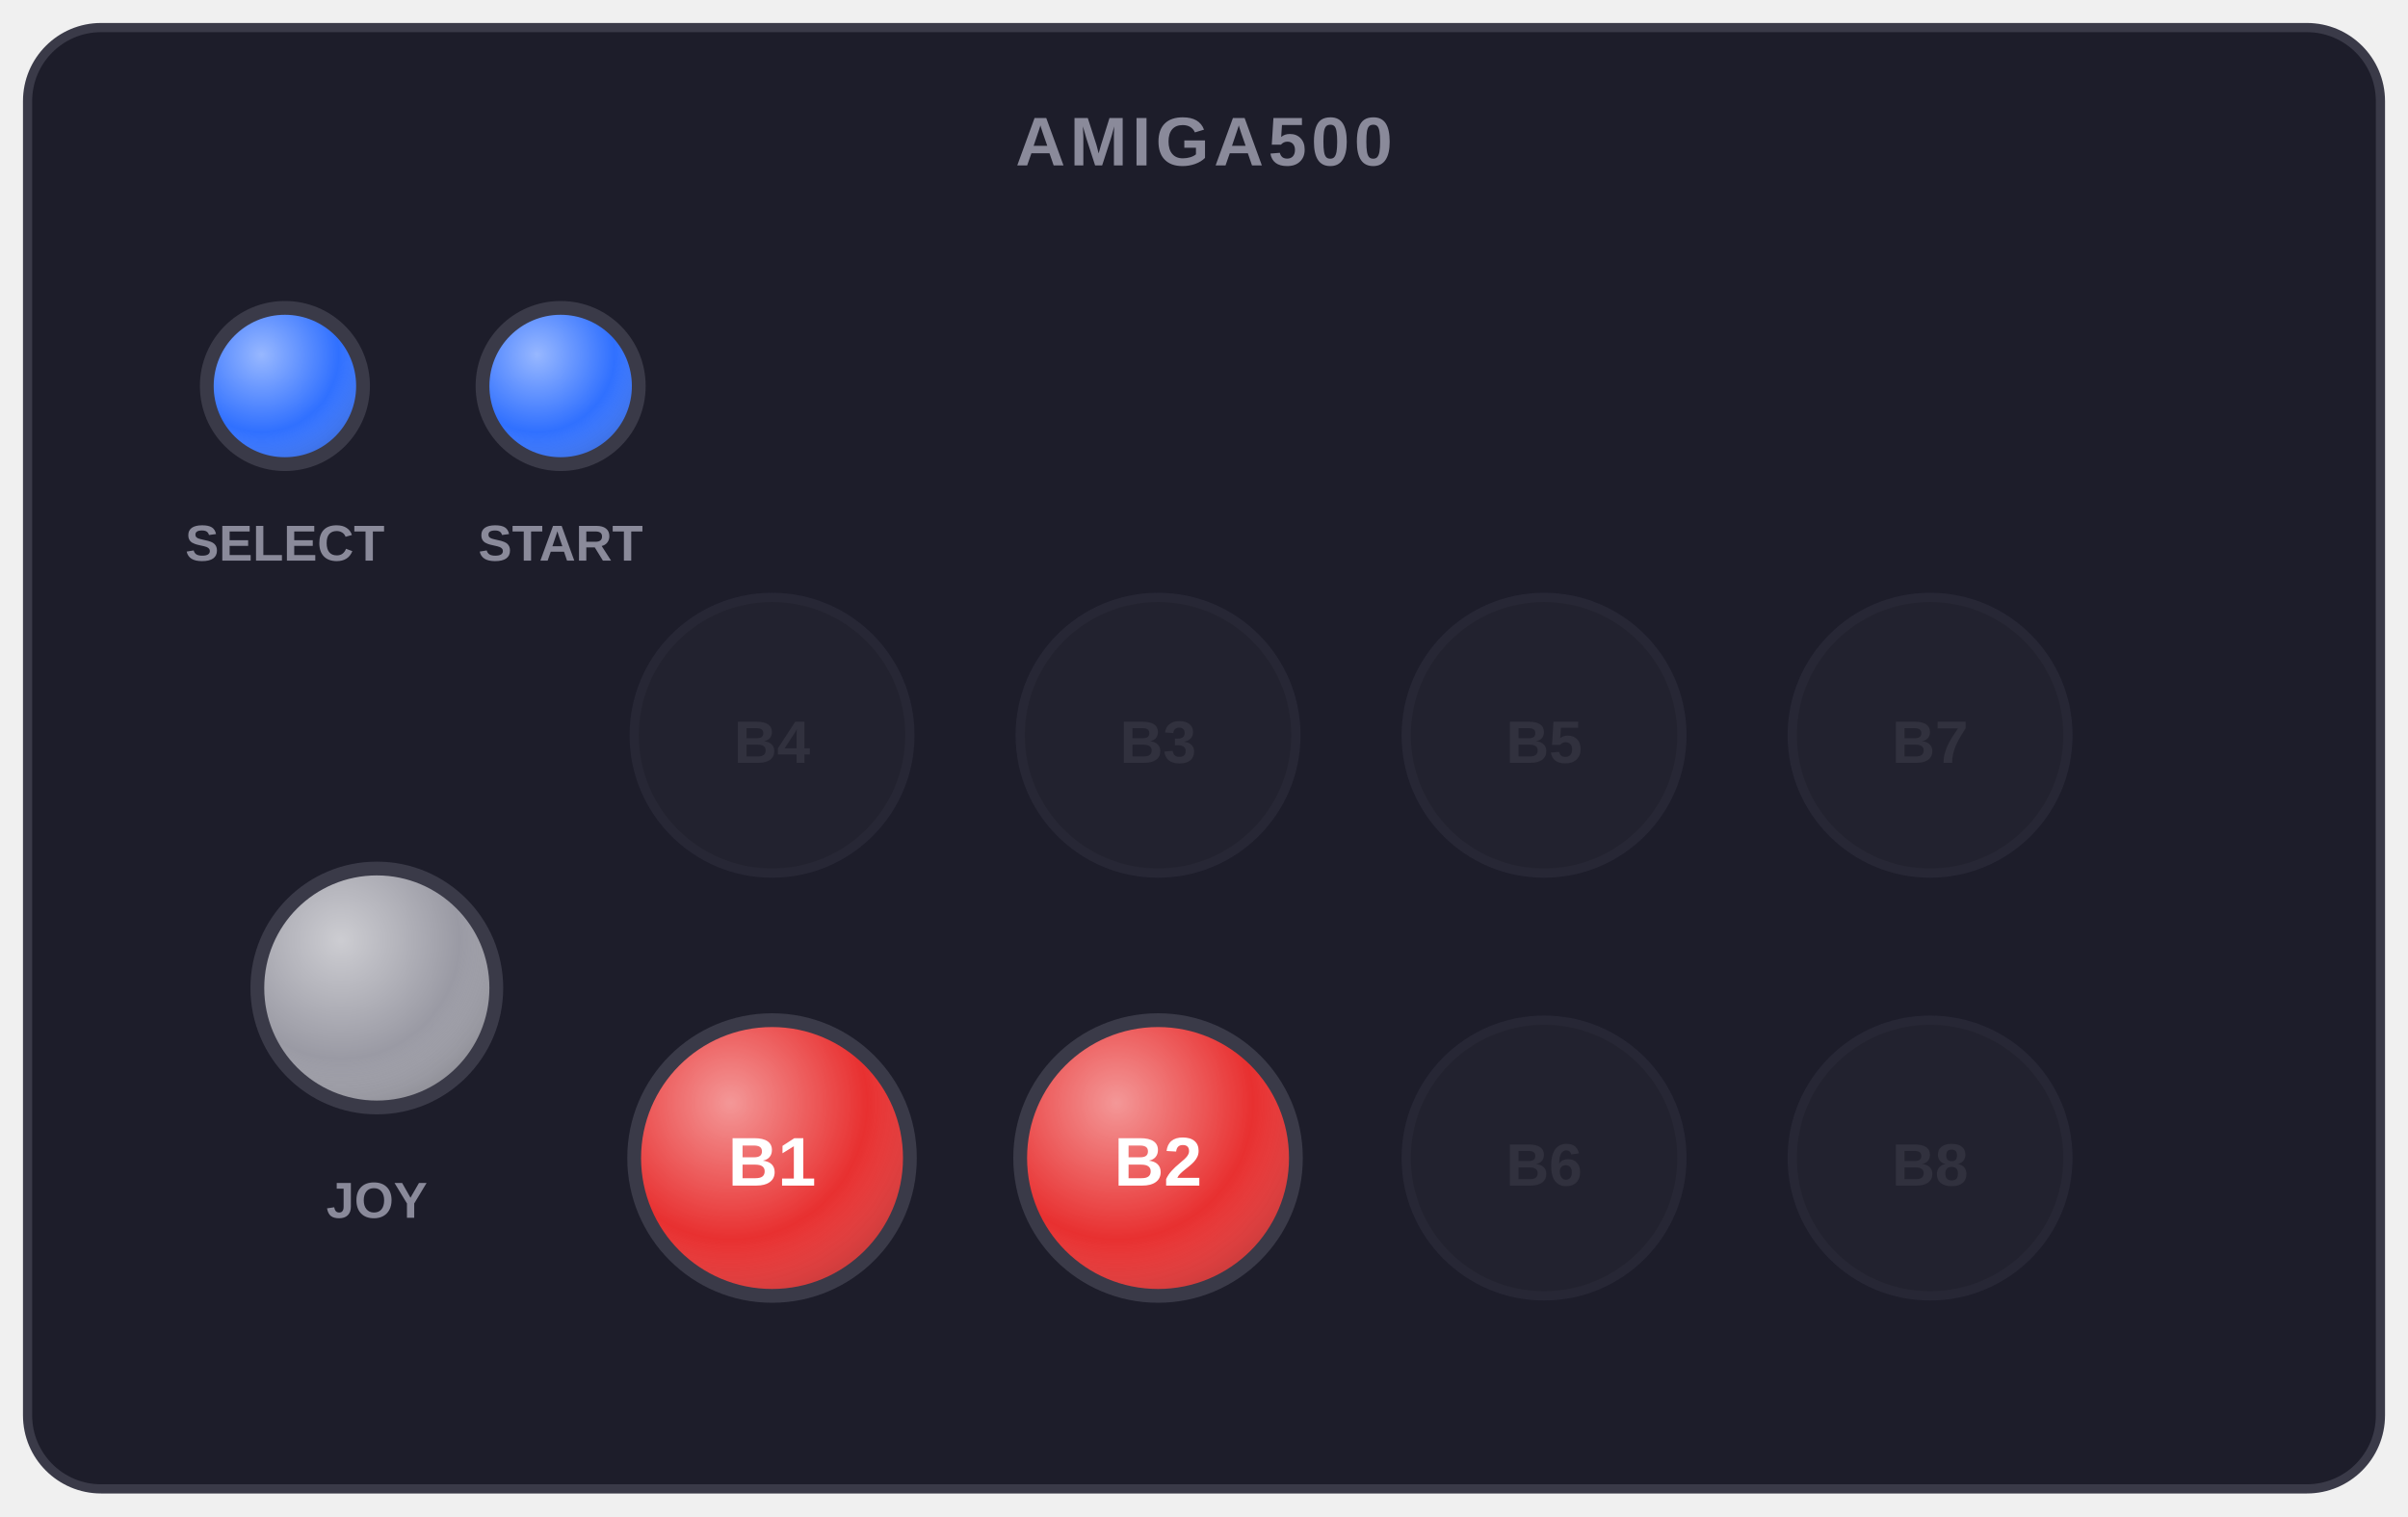
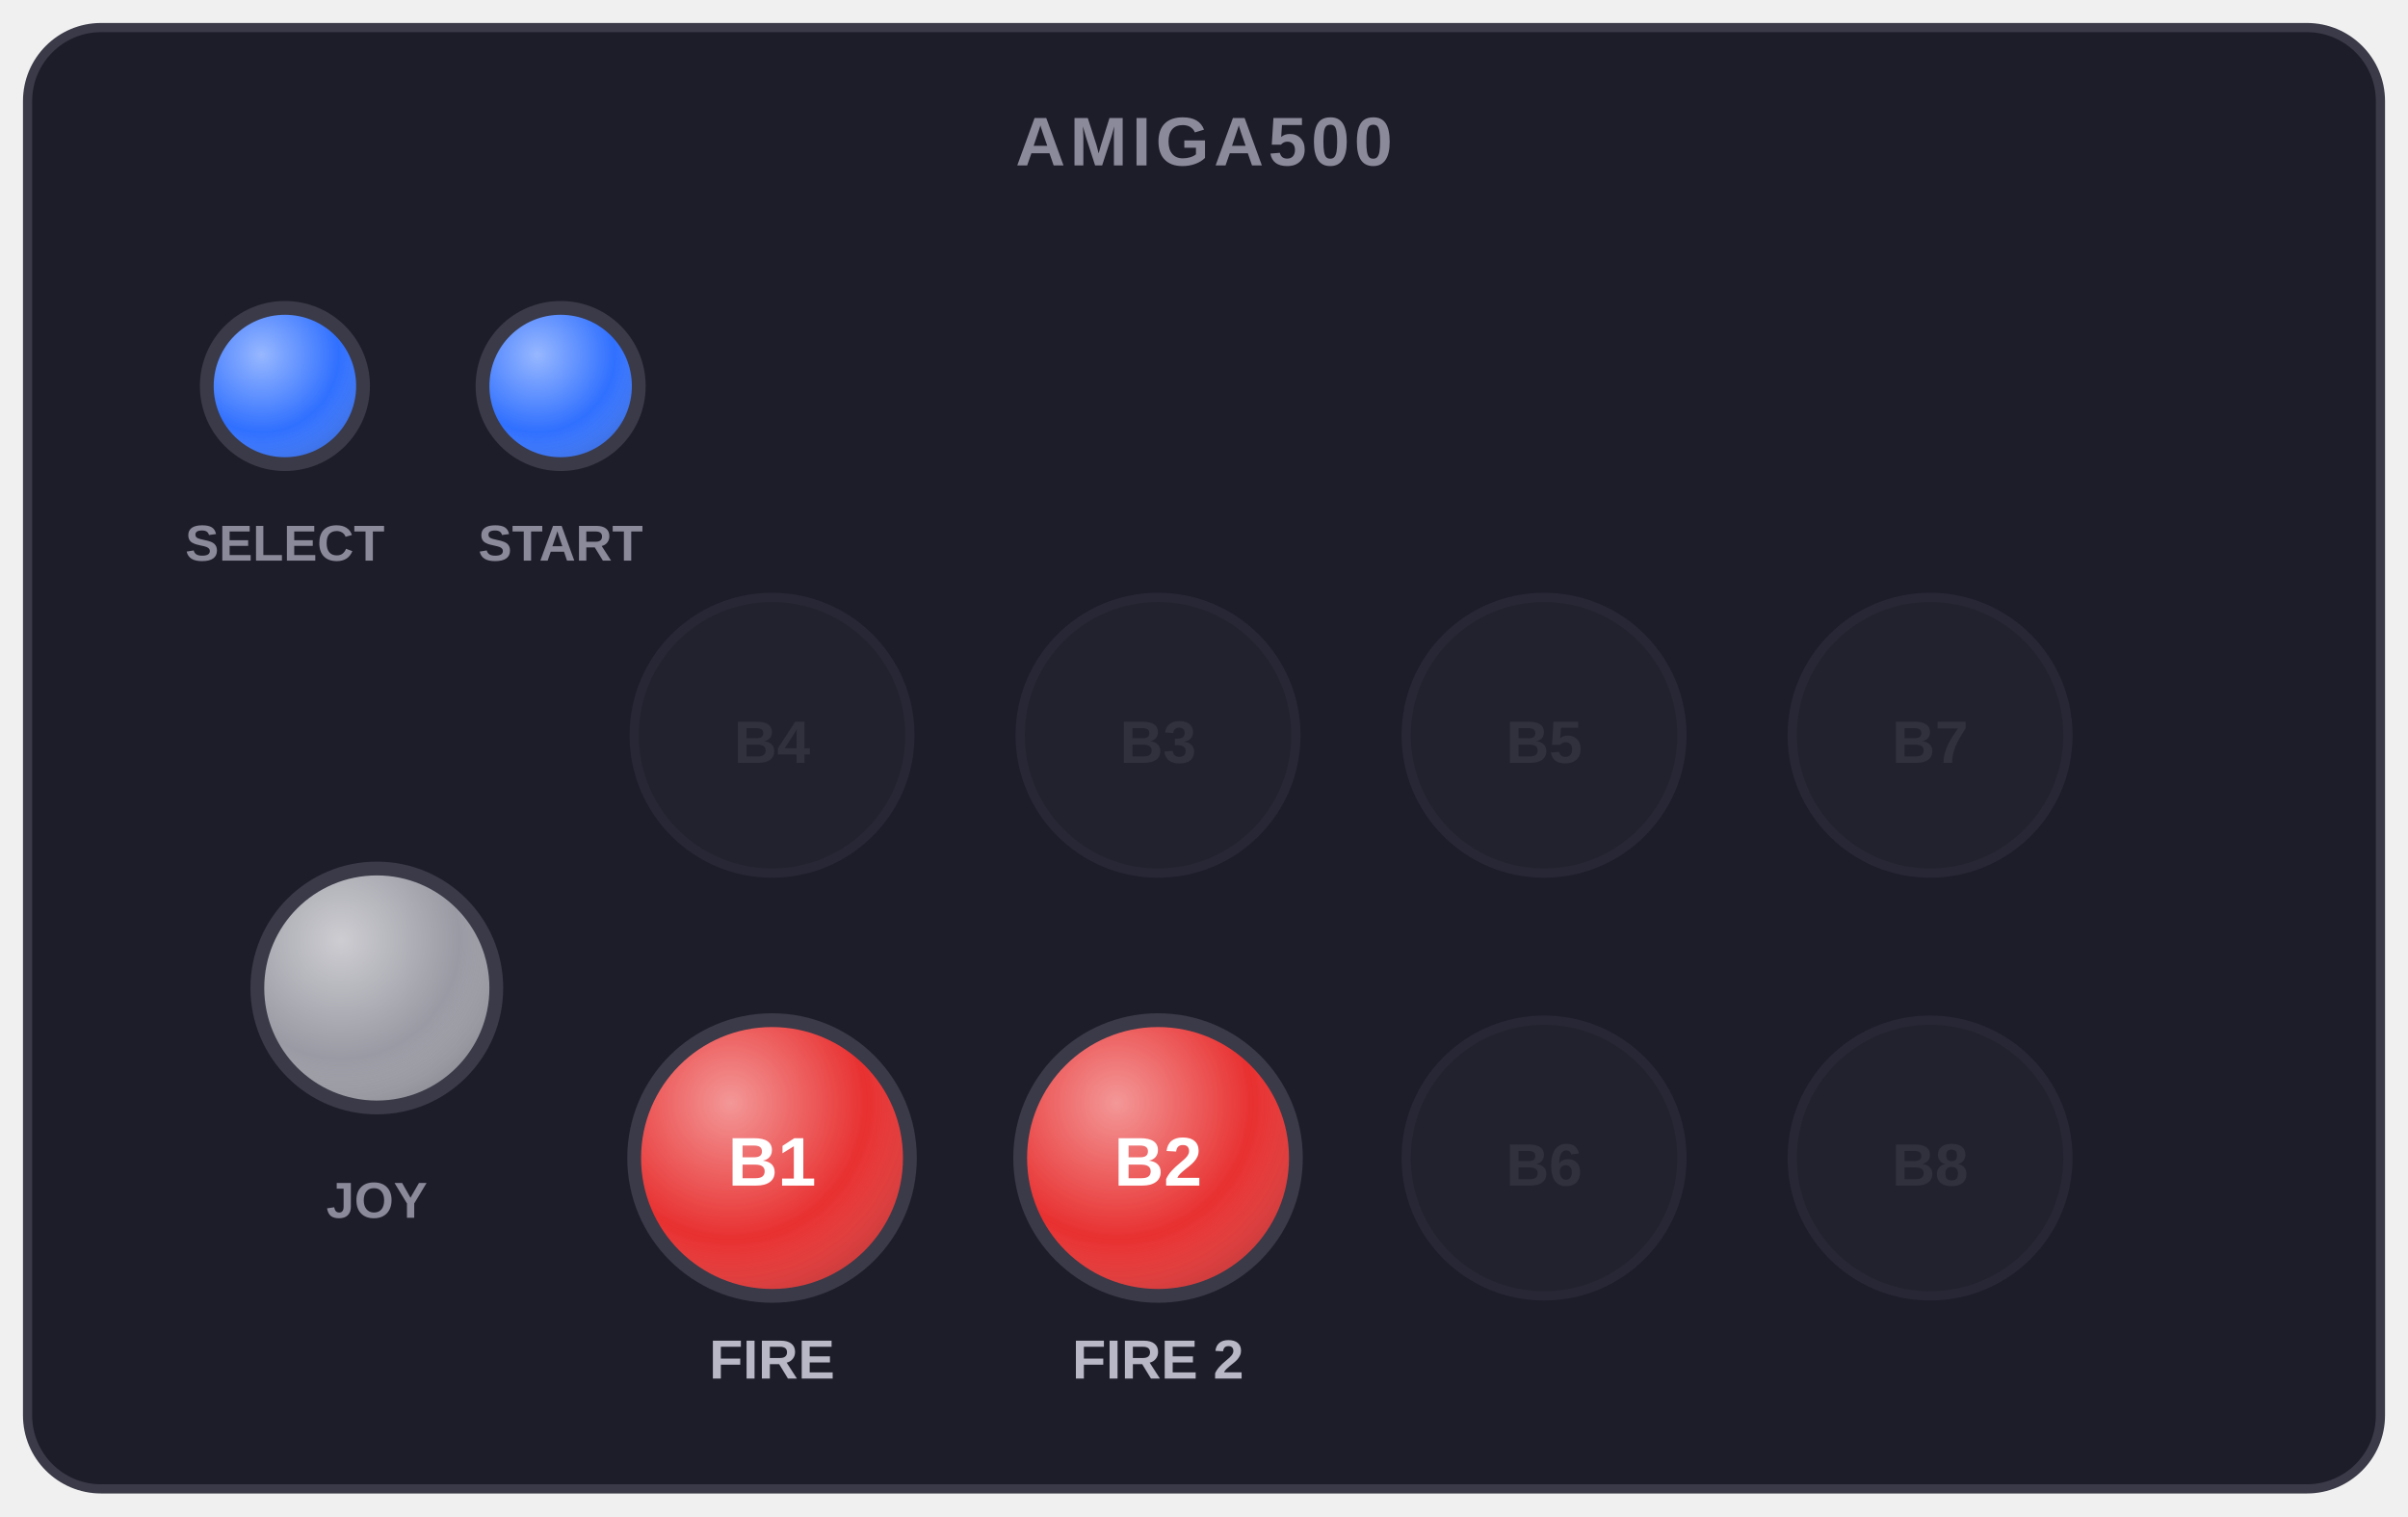
<svg xmlns="http://www.w3.org/2000/svg" viewBox="0 0 524 330" font-family="Segoe UI, Arial, sans-serif">
  <defs>
    <radialGradient id="dome" cx="0.35" cy="0.3" r="0.9">
      <stop offset="0" stop-color="#ffffff" stop-opacity="0.5" />
      <stop offset="0.55" stop-color="#ffffff" stop-opacity="0" />
      <stop offset="1" stop-color="#000000" stop-opacity="0.35" />
    </radialGradient>
  </defs>
  <rect x="6" y="6" width="512" height="318" rx="16" fill="#1d1d2a" stroke="#3a3a48" stroke-width="2" />
  <text x="262" y="36" text-anchor="middle" fill="#8a8a9a" font-size="15" font-weight="bold" letter-spacing="1">AMIGA500</text>
  <circle cx="62" cy="84" r="17" fill="#3070ff" />
  <circle cx="62" cy="84" r="17" fill="url(#dome)" />
  <circle cx="62" cy="84" r="17" fill="none" stroke="#3a3a48" stroke-width="3" />
  <text x="62" y="122" text-anchor="middle" fill="#8a8a9a" font-size="11" font-weight="bold">SELECT</text>
  <circle cx="122" cy="84" r="17" fill="#3070ff" />
  <circle cx="122" cy="84" r="17" fill="url(#dome)" />
  <circle cx="122" cy="84" r="17" fill="none" stroke="#3a3a48" stroke-width="3" />
  <text x="122" y="122" text-anchor="middle" fill="#8a8a9a" font-size="11" font-weight="bold">START</text>
  <circle cx="82" cy="215" r="26" fill="#9a9aa4" />
  <circle cx="82" cy="215" r="26" fill="url(#dome)" />
  <circle cx="82" cy="215" r="26" fill="none" stroke="#3a3a48" stroke-width="3" />
  <text x="82" y="265" text-anchor="middle" fill="#8a8a9a" font-size="11" font-weight="bold">JOY</text>
  <g opacity="0.18">
    <circle cx="168" cy="160" r="30" fill="#3a3a48" />
    <circle cx="168" cy="160" r="30" fill="none" stroke="#55556a" stroke-width="2" />
    <text x="168" y="166" text-anchor="middle" fill="#8a8a9a" font-size="13" font-weight="bold">B4</text>
  </g>
  <g opacity="0.18">
    <circle cx="252" cy="160" r="30" fill="#3a3a48" />
    <circle cx="252" cy="160" r="30" fill="none" stroke="#55556a" stroke-width="2" />
    <text x="252" y="166" text-anchor="middle" fill="#8a8a9a" font-size="13" font-weight="bold">B3</text>
  </g>
  <g opacity="0.18">
    <circle cx="336" cy="160" r="30" fill="#3a3a48" />
    <circle cx="336" cy="160" r="30" fill="none" stroke="#55556a" stroke-width="2" />
    <text x="336" y="166" text-anchor="middle" fill="#8a8a9a" font-size="13" font-weight="bold">B5</text>
  </g>
  <g opacity="0.18">
    <circle cx="420" cy="160" r="30" fill="#3a3a48" />
    <circle cx="420" cy="160" r="30" fill="none" stroke="#55556a" stroke-width="2" />
    <text x="420" y="166" text-anchor="middle" fill="#8a8a9a" font-size="13" font-weight="bold">B7</text>
  </g>
  <circle cx="168" cy="252" r="30" fill="#e83030" />
  <circle cx="168" cy="252" r="30" fill="url(#dome)" />
  <circle cx="168" cy="252" r="30" fill="none" stroke="#3a3a48" stroke-width="3" />
  <text x="168" y="258" text-anchor="middle" fill="#ffffff" font-size="15" font-weight="bold">B1</text>
+   <text x="168" y="300" text-anchor="middle" fill="#b8b8c6" font-size="12" font-weight="bold">FIRE</text>
  <circle cx="252" cy="252" r="30" fill="#e83030" />
  <circle cx="252" cy="252" r="30" fill="url(#dome)" />
  <circle cx="252" cy="252" r="30" fill="none" stroke="#3a3a48" stroke-width="3" />
  <text x="252" y="258" text-anchor="middle" fill="#ffffff" font-size="15" font-weight="bold">B2</text>
+   <text x="252" y="300" text-anchor="middle" fill="#b8b8c6" font-size="12" font-weight="bold">FIRE 2</text>
  <g opacity="0.18">
    <circle cx="336" cy="252" r="30" fill="#3a3a48" />
    <circle cx="336" cy="252" r="30" fill="none" stroke="#55556a" stroke-width="2" />
    <text x="336" y="258" text-anchor="middle" fill="#8a8a9a" font-size="13" font-weight="bold">B6</text>
  </g>
  <g opacity="0.18">
    <circle cx="420" cy="252" r="30" fill="#3a3a48" />
    <circle cx="420" cy="252" r="30" fill="none" stroke="#55556a" stroke-width="2" />
    <text x="420" y="258" text-anchor="middle" fill="#8a8a9a" font-size="13" font-weight="bold">B8</text>
  </g>
</svg>
